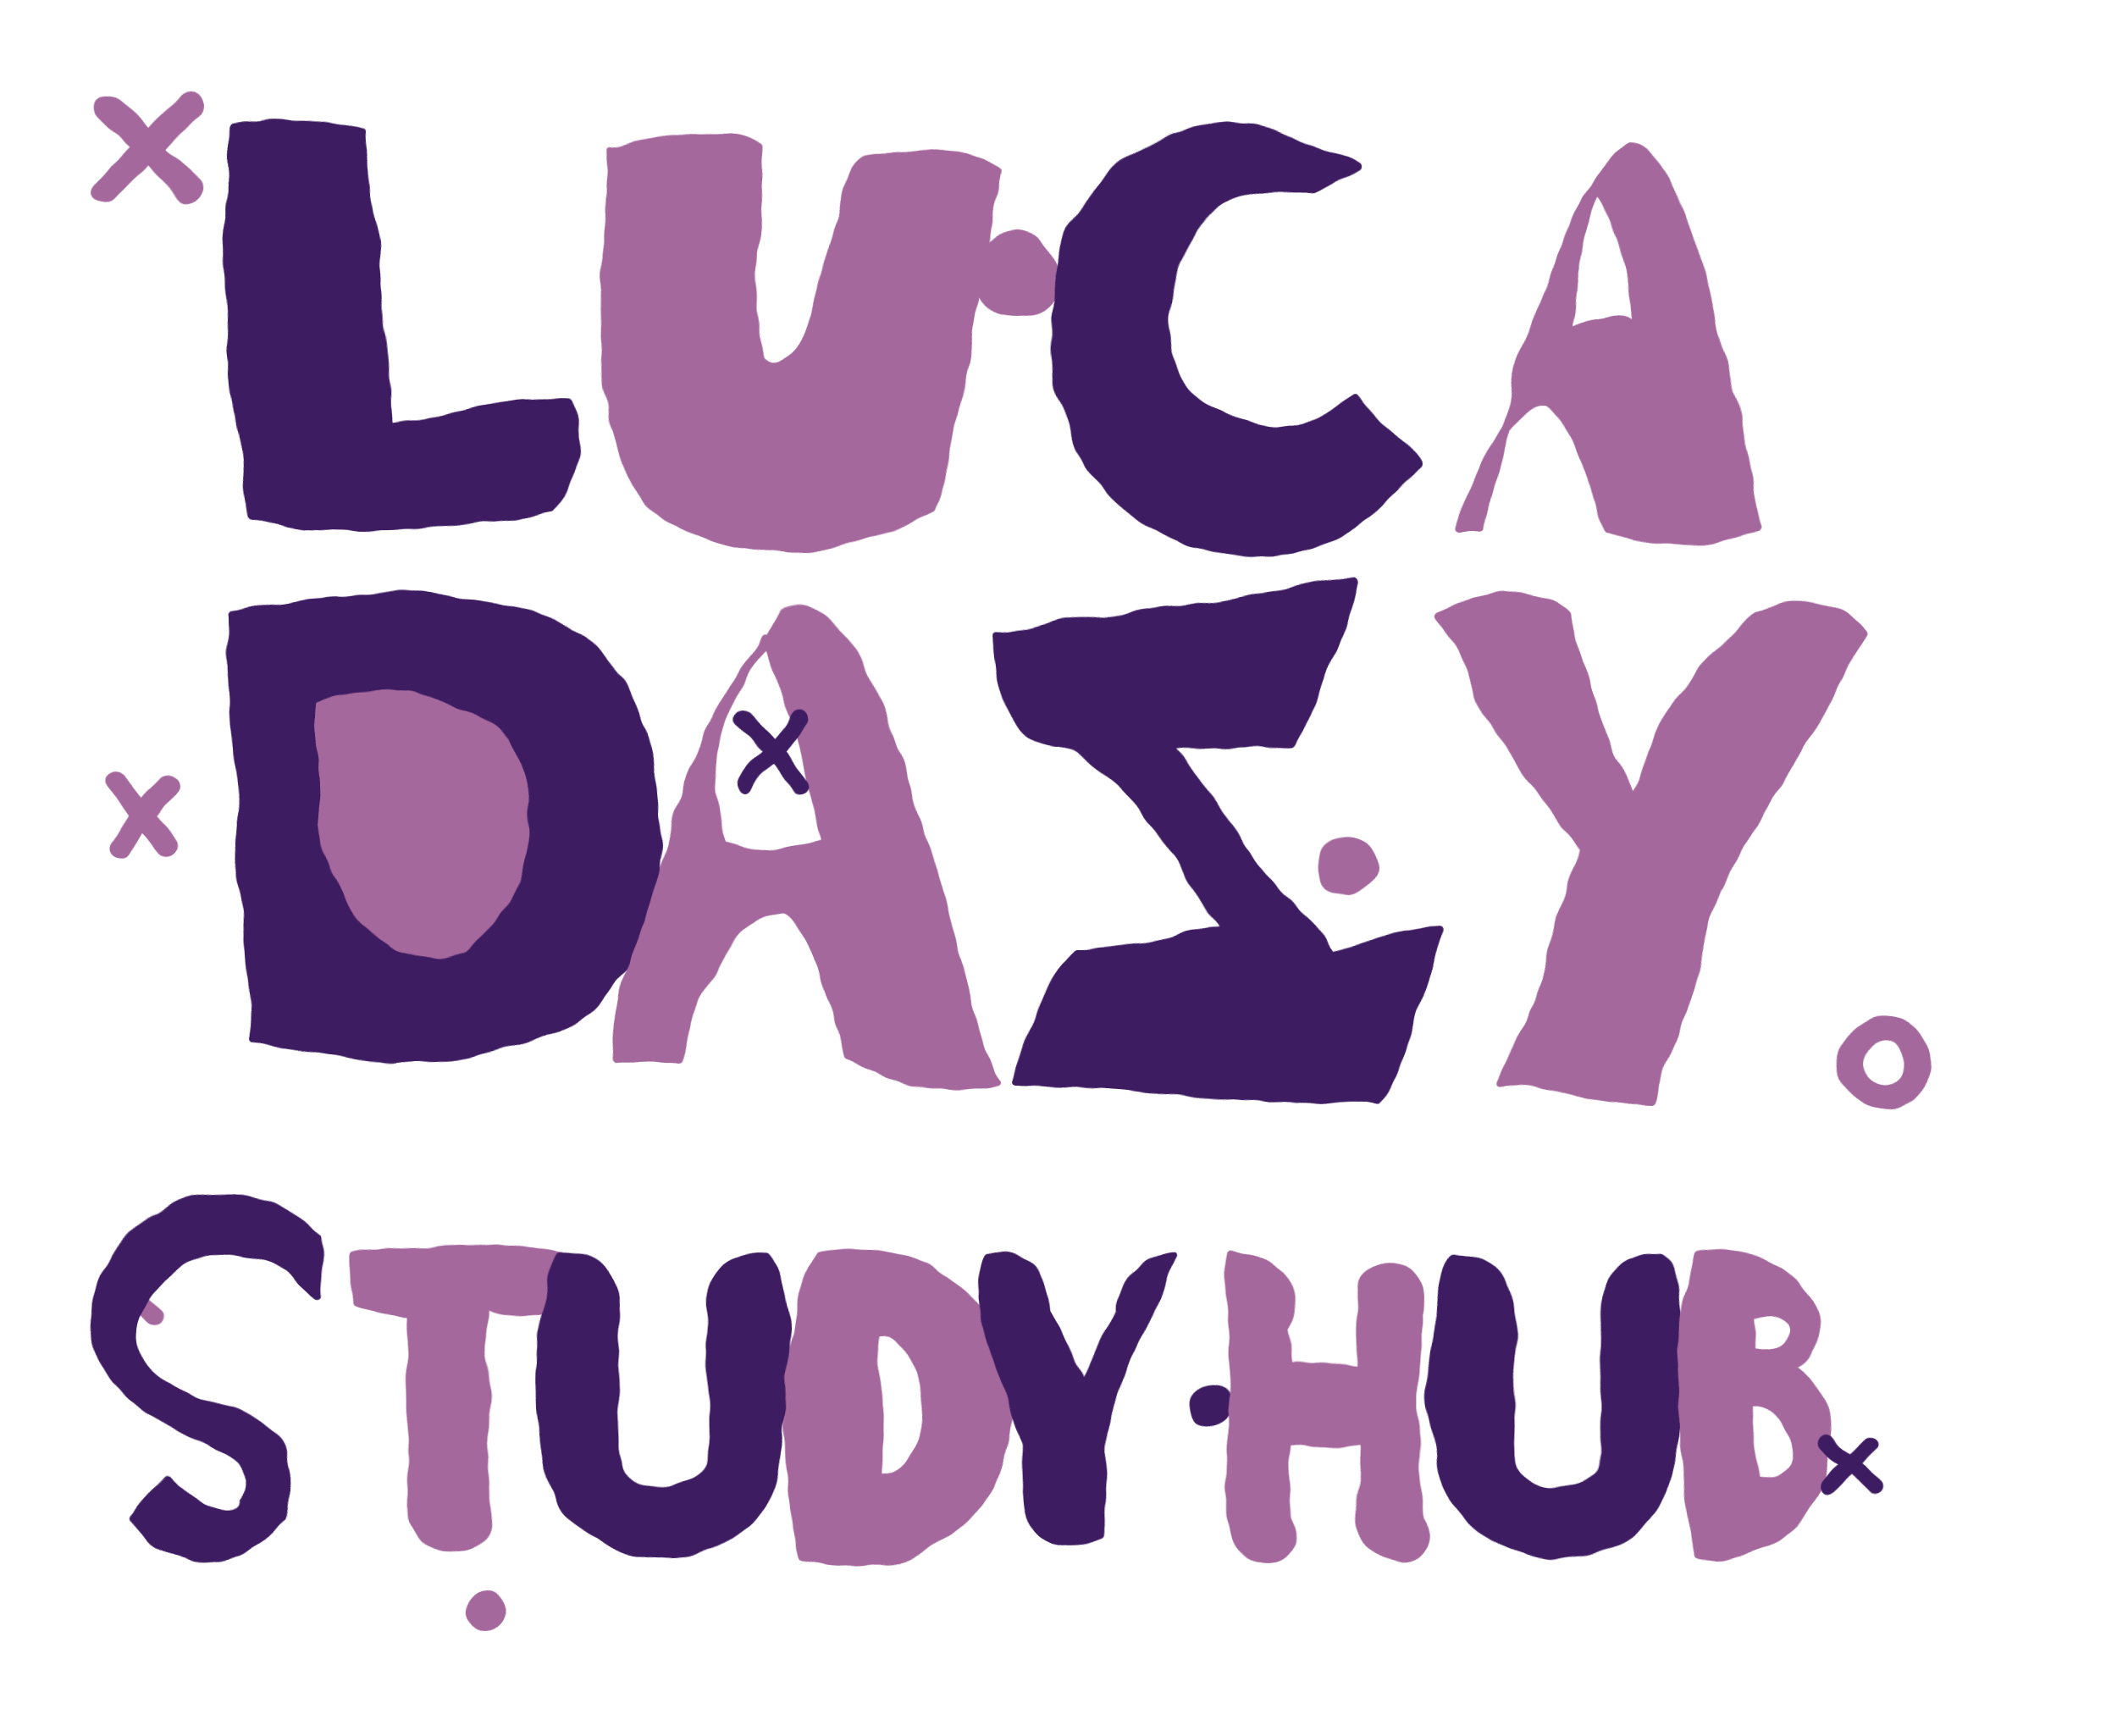
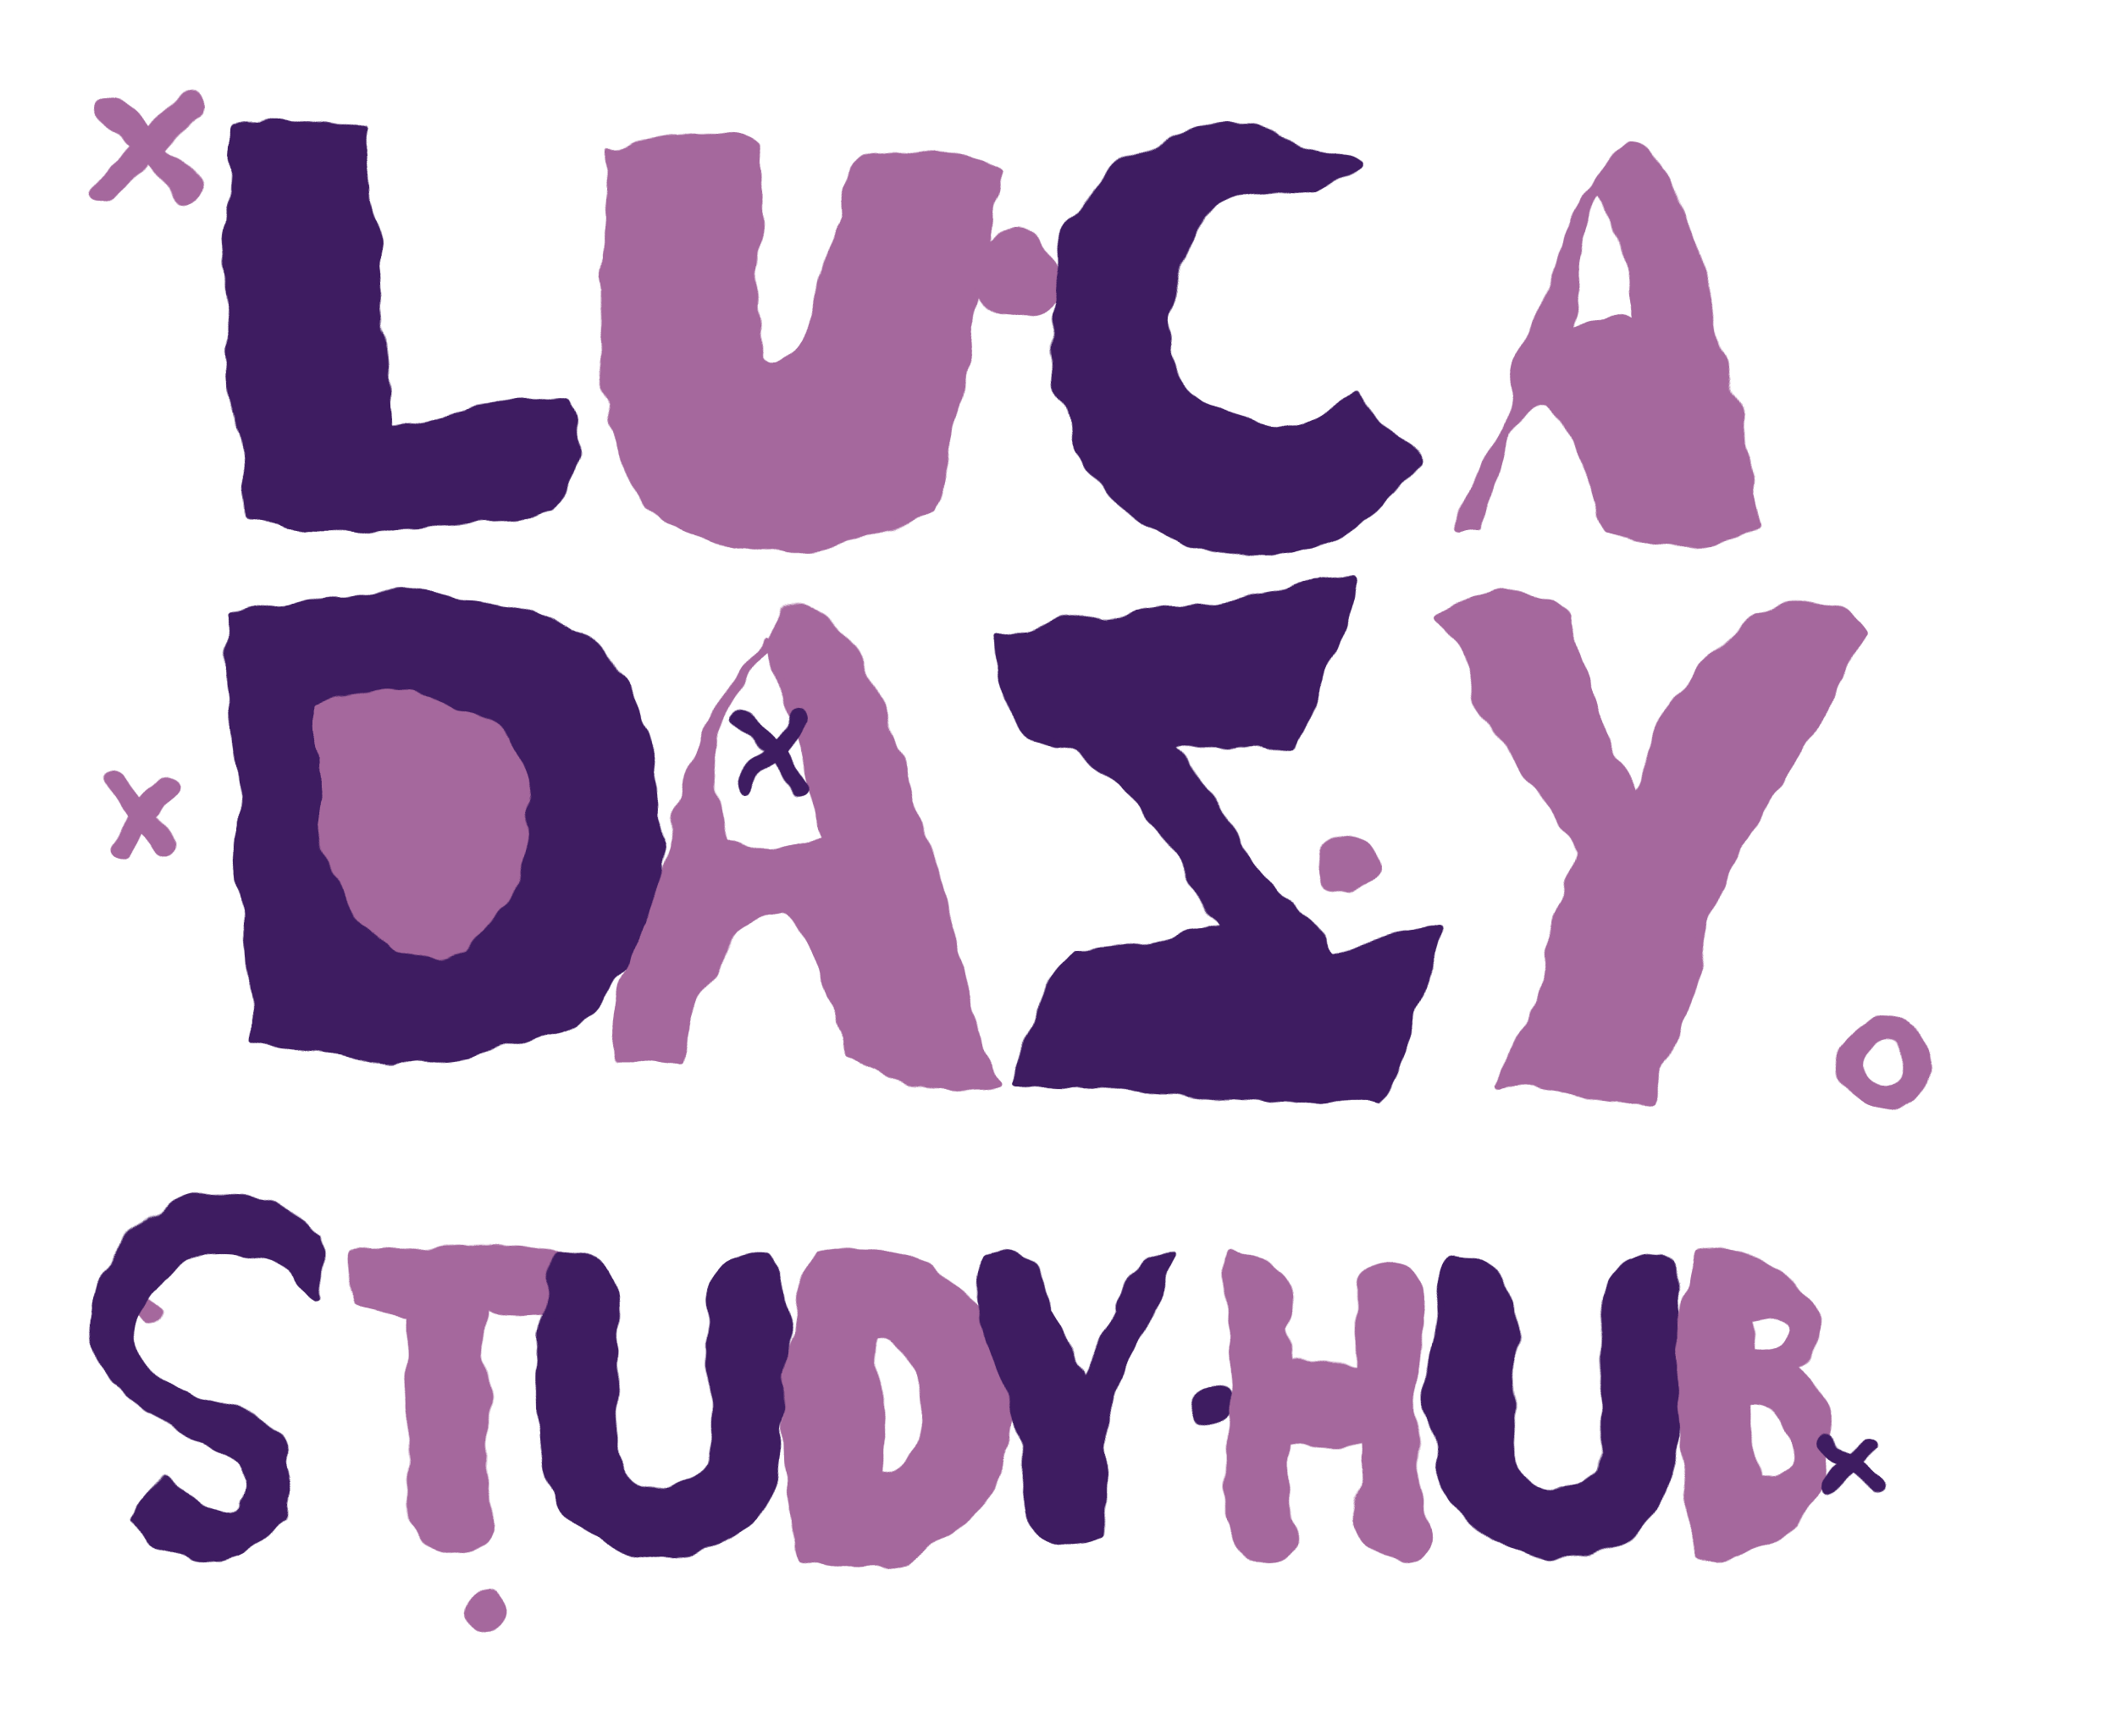
<svg xmlns="http://www.w3.org/2000/svg" viewBox="0 0 500 410" width="500" height="410">
  <defs>
    <filter id="rough-edge" x="-10%" y="-10%" width="120%" height="120%">
-       <feTurbulence type="fractalNoise" baseFrequency="0.06" numOctaves="3" result="noise" seed="0" />
-       <feDisplacementMap in="SourceGraphic" in2="noise" scale="3.5" xChannelSelector="R" yChannelSelector="G" />
+       <feTurbulence type="fractalNoise" baseFrequency="0.06" numOctaves="3" result="noise">
+         <animate attributeName="seed" values="0;1;2;3;4;5;6;7" dur="0.7s" repeatCount="indefinite" calcMode="discrete" />
+       </feTurbulence>
+       <feDisplacementMap in="SourceGraphic" in2="noise" scale="6.0" xChannelSelector="R" yChannelSelector="G" />
    </filter>
  </defs>
  <g filter="url(#rough-edge)" stroke-linejoin="round" stroke-linecap="round" transform="translate(10, 10)">
    <path d="M15,15 L35,35 M35,15 L15,35" stroke="#a5689d" stroke-width="6" />
    <path d="M45,20 C60,18 70,20 75,22 C78,45 80,65 82,90 C100,88 115,85 125,85 C128,95 125,105 120,110 C95,115 70,115 50,112 C45,80 42,50 45,20 Z" fill="#3e1c61" stroke="#3e1c61" stroke-width="2" />
    <path d="M135,25 C150,22 165,22 170,25 C168,45 165,65 170,75 C175,80 180,75 185,55 C187,45 190,30 195,28 C210,25 220,25 225,30 C220,65 215,95 210,110 C185,125 160,120 145,110 C130,95 132,60 135,25 Z" fill="#a5689d" stroke="#a5689d" stroke-width="2" />
    <circle cx="230" cy="55" r="10" fill="#a5689d" />
    <path d="M310,30 C280,10 250,20 240,55 C235,90 250,115 280,120 C300,125 315,110 325,100 L310,85 C290,100 265,90 265,65 C265,45 280,30 300,35 L310,30 Z" fill="#3e1c61" stroke="#3e1c61" stroke-width="2" />
    <path fill-rule="evenodd" d="M340,115 C350,65 365,30 375,25 C385,25 395,60 405,115 C390,118 380,118 370,115 C365,100 360,85 355,85 C345,85 340,100 335,115 Z M360,68 C367,65 374,65 377,68 C374,50 372,40 367,35 C362,50 360,60 360,68 Z" fill="#a5689d" stroke="#a5689d" stroke-width="2" />
    <path d="M45,135 C70,130 100,130 115,135 C145,145 150,185 140,215 C125,240 90,245 50,235 C48,200 45,160 45,135 Z" fill="#3e1c61" stroke="#3e1c61" stroke-width="2" />
    <path d="M65,155 C85,150 100,155 110,165 C120,185 115,205 100,215 C85,220 70,210 65,185 Z" fill="#a5689d" />
    <path d="M18,175 L30,190 M30,175 L18,190" stroke="#a5689d" stroke-width="5" />
    <path fill-rule="evenodd" d="M135,240 C145,185 165,145 175,135 C185,130 195,145 205,180 C215,210 220,235 225,245 C210,248 200,245 190,240 C185,220 180,205 175,205 C165,205 155,220 150,240 Z M160,190 C170,195 180,190 185,190 C180,165 175,150 170,140 C160,160 155,175 160,190 Z" fill="#a5689d" stroke="#a5689d" stroke-width="2" />
    <path d="M166,160 L179,175 M179,160 L166,175" stroke="#3e1c61" stroke-width="4" />
    <path d="M225,140 C260,135 295,130 310,128 C305,145 300,155 295,165 C280,165 270,168 265,165 C280,185 295,205 305,215 C315,212 325,210 330,210 C325,225 320,245 315,250 C280,250 250,245 230,245 C235,230 240,220 245,215 C260,215 270,210 280,210 C265,190 255,170 240,165 C230,165 225,155 225,140 Z" fill="#3e1c61" stroke="#3e1c61" stroke-width="2" />
    <circle cx="308" cy="195" r="7" fill="#a5689d" />
    <path d="M330,135 C345,130 355,130 360,135 C365,155 370,170 375,180 C385,155 395,145 405,135 C415,130 425,135 430,140 C415,165 405,185 395,200 C390,220 385,235 380,250 C365,250 355,245 345,245 C355,225 360,205 365,190 C350,175 340,155 330,135 Z" fill="#a5689d" stroke="#a5689d" stroke-width="2" />
    <path fill-rule="evenodd" d="M435,230 A11,11 0 1,0 435,252 A11,11 0 1,0 435,230 M435,236 A5,5 0 1,1 435,246 A5,5 0 1,1 435,236 Z" fill="#a5689d" />
    <g transform="translate(8, 36) scale(0.88)">
      <path d="M 10,290 L 22,302 M 22,290 L 10,302" stroke="#a5689d" stroke-width="4" />
      <path d="M 65 295 C 50 280, 30 280, 20 295 C 10 310, 20 320, 35 325 C 55 330, 60 340, 55 355 C 45 370, 25 370, 15 355 L 25 345 C 35 355, 45 355, 45 350 C 50 340, 40 335, 25 330 C 5 320, 0 300, 10 285 C 25 265, 50 265, 65 280 Z" fill="#3e1c61" stroke="#3e1c61" stroke-width="2" />
      <path d="M 75 285 C 100 282, 120 282, 130 285 C 130 295, 130 300, 120 300 C 115 300, 110 298, 110 298 L 110 355 C 110 365, 90 365, 90 355 L 90 300 C 85 300, 80 300, 75 298 Z" fill="#a5689d" stroke="#a5689d" stroke-width="2" />
      <path d="M 130 285 C 140 285, 145 290, 145 300 L 145 340 C 145 350, 170 350, 170 340 L 170 300 C 170 290, 175 285, 185 285 C 195 295, 190 340, 185 350 C 175 370, 140 370, 130 350 C 120 330, 125 295, 130 285 Z" fill="#3e1c61" stroke="#3e1c61" stroke-width="2" />
      <path fill-rule="evenodd" d="M 200 285 C 230 280, 255 300, 250 330 C 245 365, 215 370, 195 365 C 190 340, 190 300, 200 285 Z M 215 305 C 230 300, 235 345, 215 345 Z" fill="#a5689d" stroke="#a5689d" stroke-width="2" />
      <path d="M 245 285 C 255 285, 260 290, 260 300 L 270 320 L 280 300 C 280 290, 290 285, 295 285 C 285 305, 275 330, 275 340 L 275 360 C 265 365, 255 360, 255 350 L 255 335 C 250 320, 240 300, 245 285 Z" fill="#3e1c61" stroke="#3e1c61" stroke-width="2" />
      <circle cx="304" cy="325" r="6" fill="#3e1c61" />
      <path d="M 310 285 C 325 285, 330 295, 325 305 L 325 315 L 345 315 L 345 295 C 345 285, 365 285, 360 300 L 360 355 C 365 370, 345 370, 345 355 L 345 335 L 325 335 L 325 355 C 330 370, 310 370, 310 355 Z" fill="#a5689d" stroke="#a5689d" stroke-width="2" />
      <path d="M 370 285 C 380 285, 385 290, 385 300 L 385 340 C 385 350, 410 350, 410 340 L 410 300 C 410 290, 415 285, 425 285 C 435 295, 430 340, 425 350 C 415 370, 380 370, 370 350 C 360 330, 365 295, 370 285 Z" fill="#3e1c61" stroke="#3e1c61" stroke-width="2" />
      <path fill-rule="evenodd" d="M 435 285 C 465 280, 475 305, 460 315 C 480 325, 470 370, 435 365 C 430 340, 430 300, 435 285 Z M 450 300 C 465 295, 465 315, 450 310 Z M 450 325 C 465 325, 465 350, 450 345 Z" fill="#a5689d" stroke="#a5689d" stroke-width="2" />
      <path d="M 470,335 L 482,347 M 482,335 L 470,347" stroke="#3e1c61" stroke-width="4" />
      <circle cx="110" cy="380" r="5" fill="#a5689d" />
    </g>
  </g>
</svg>
